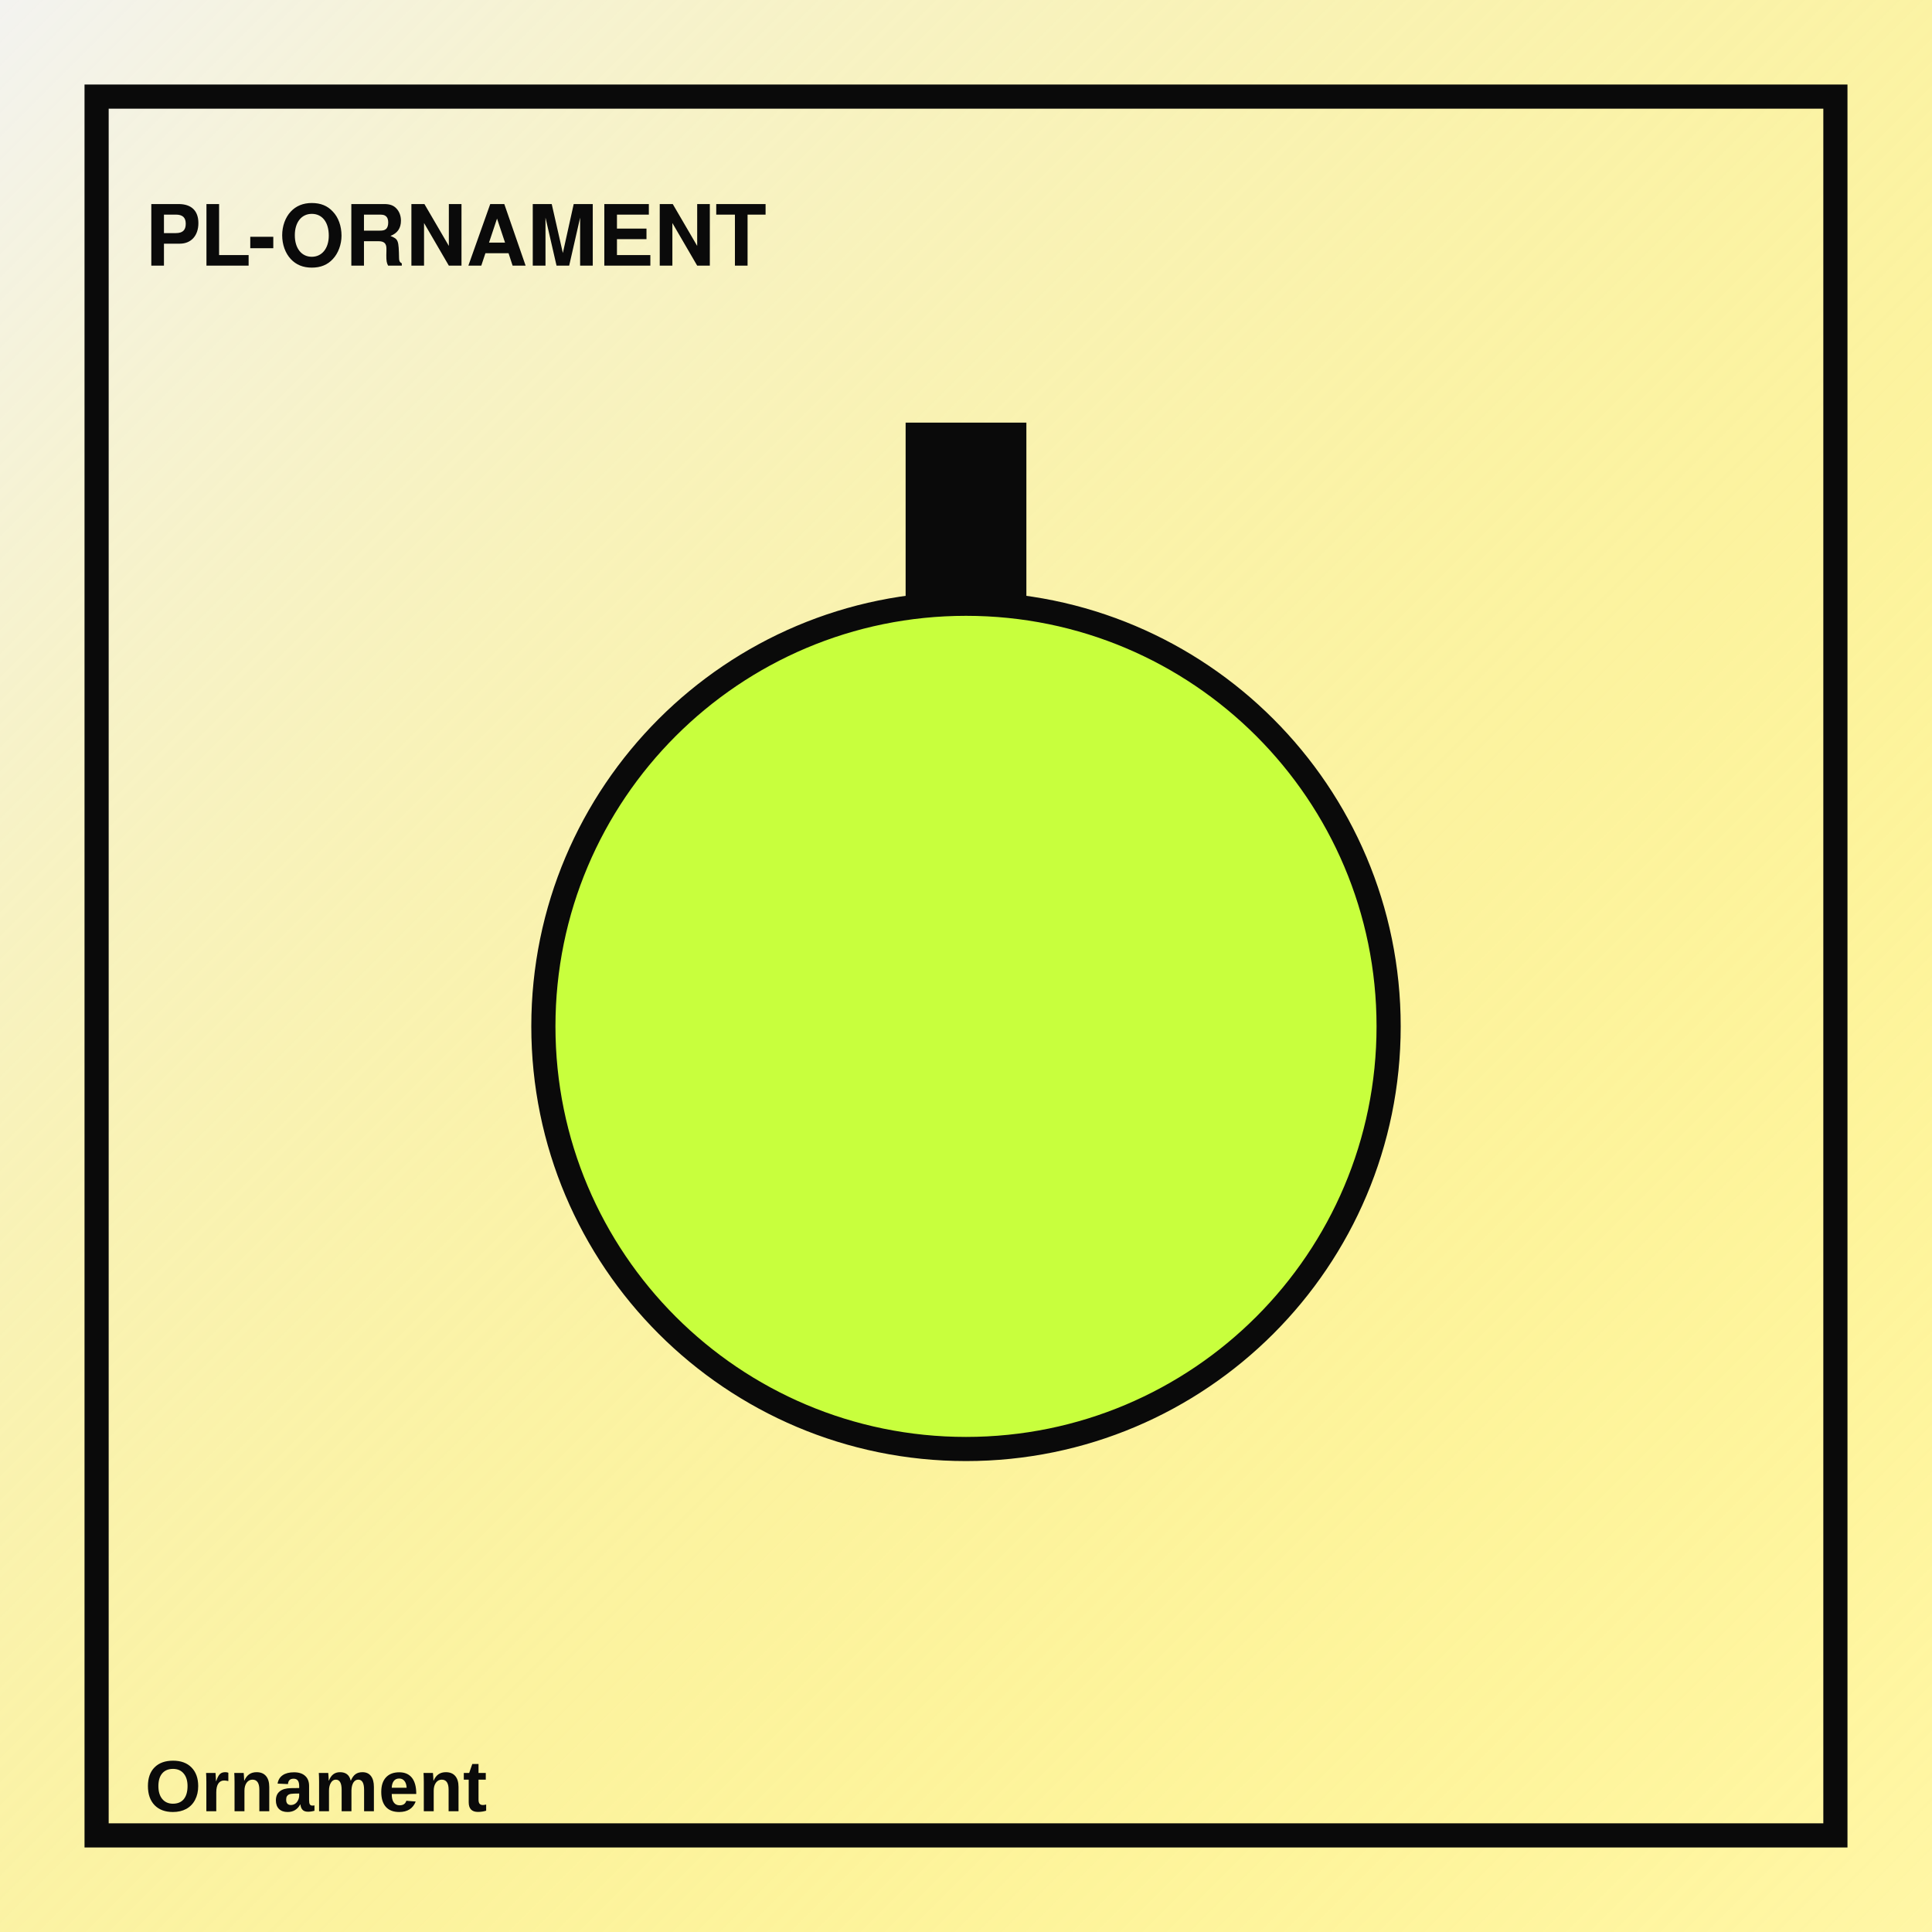
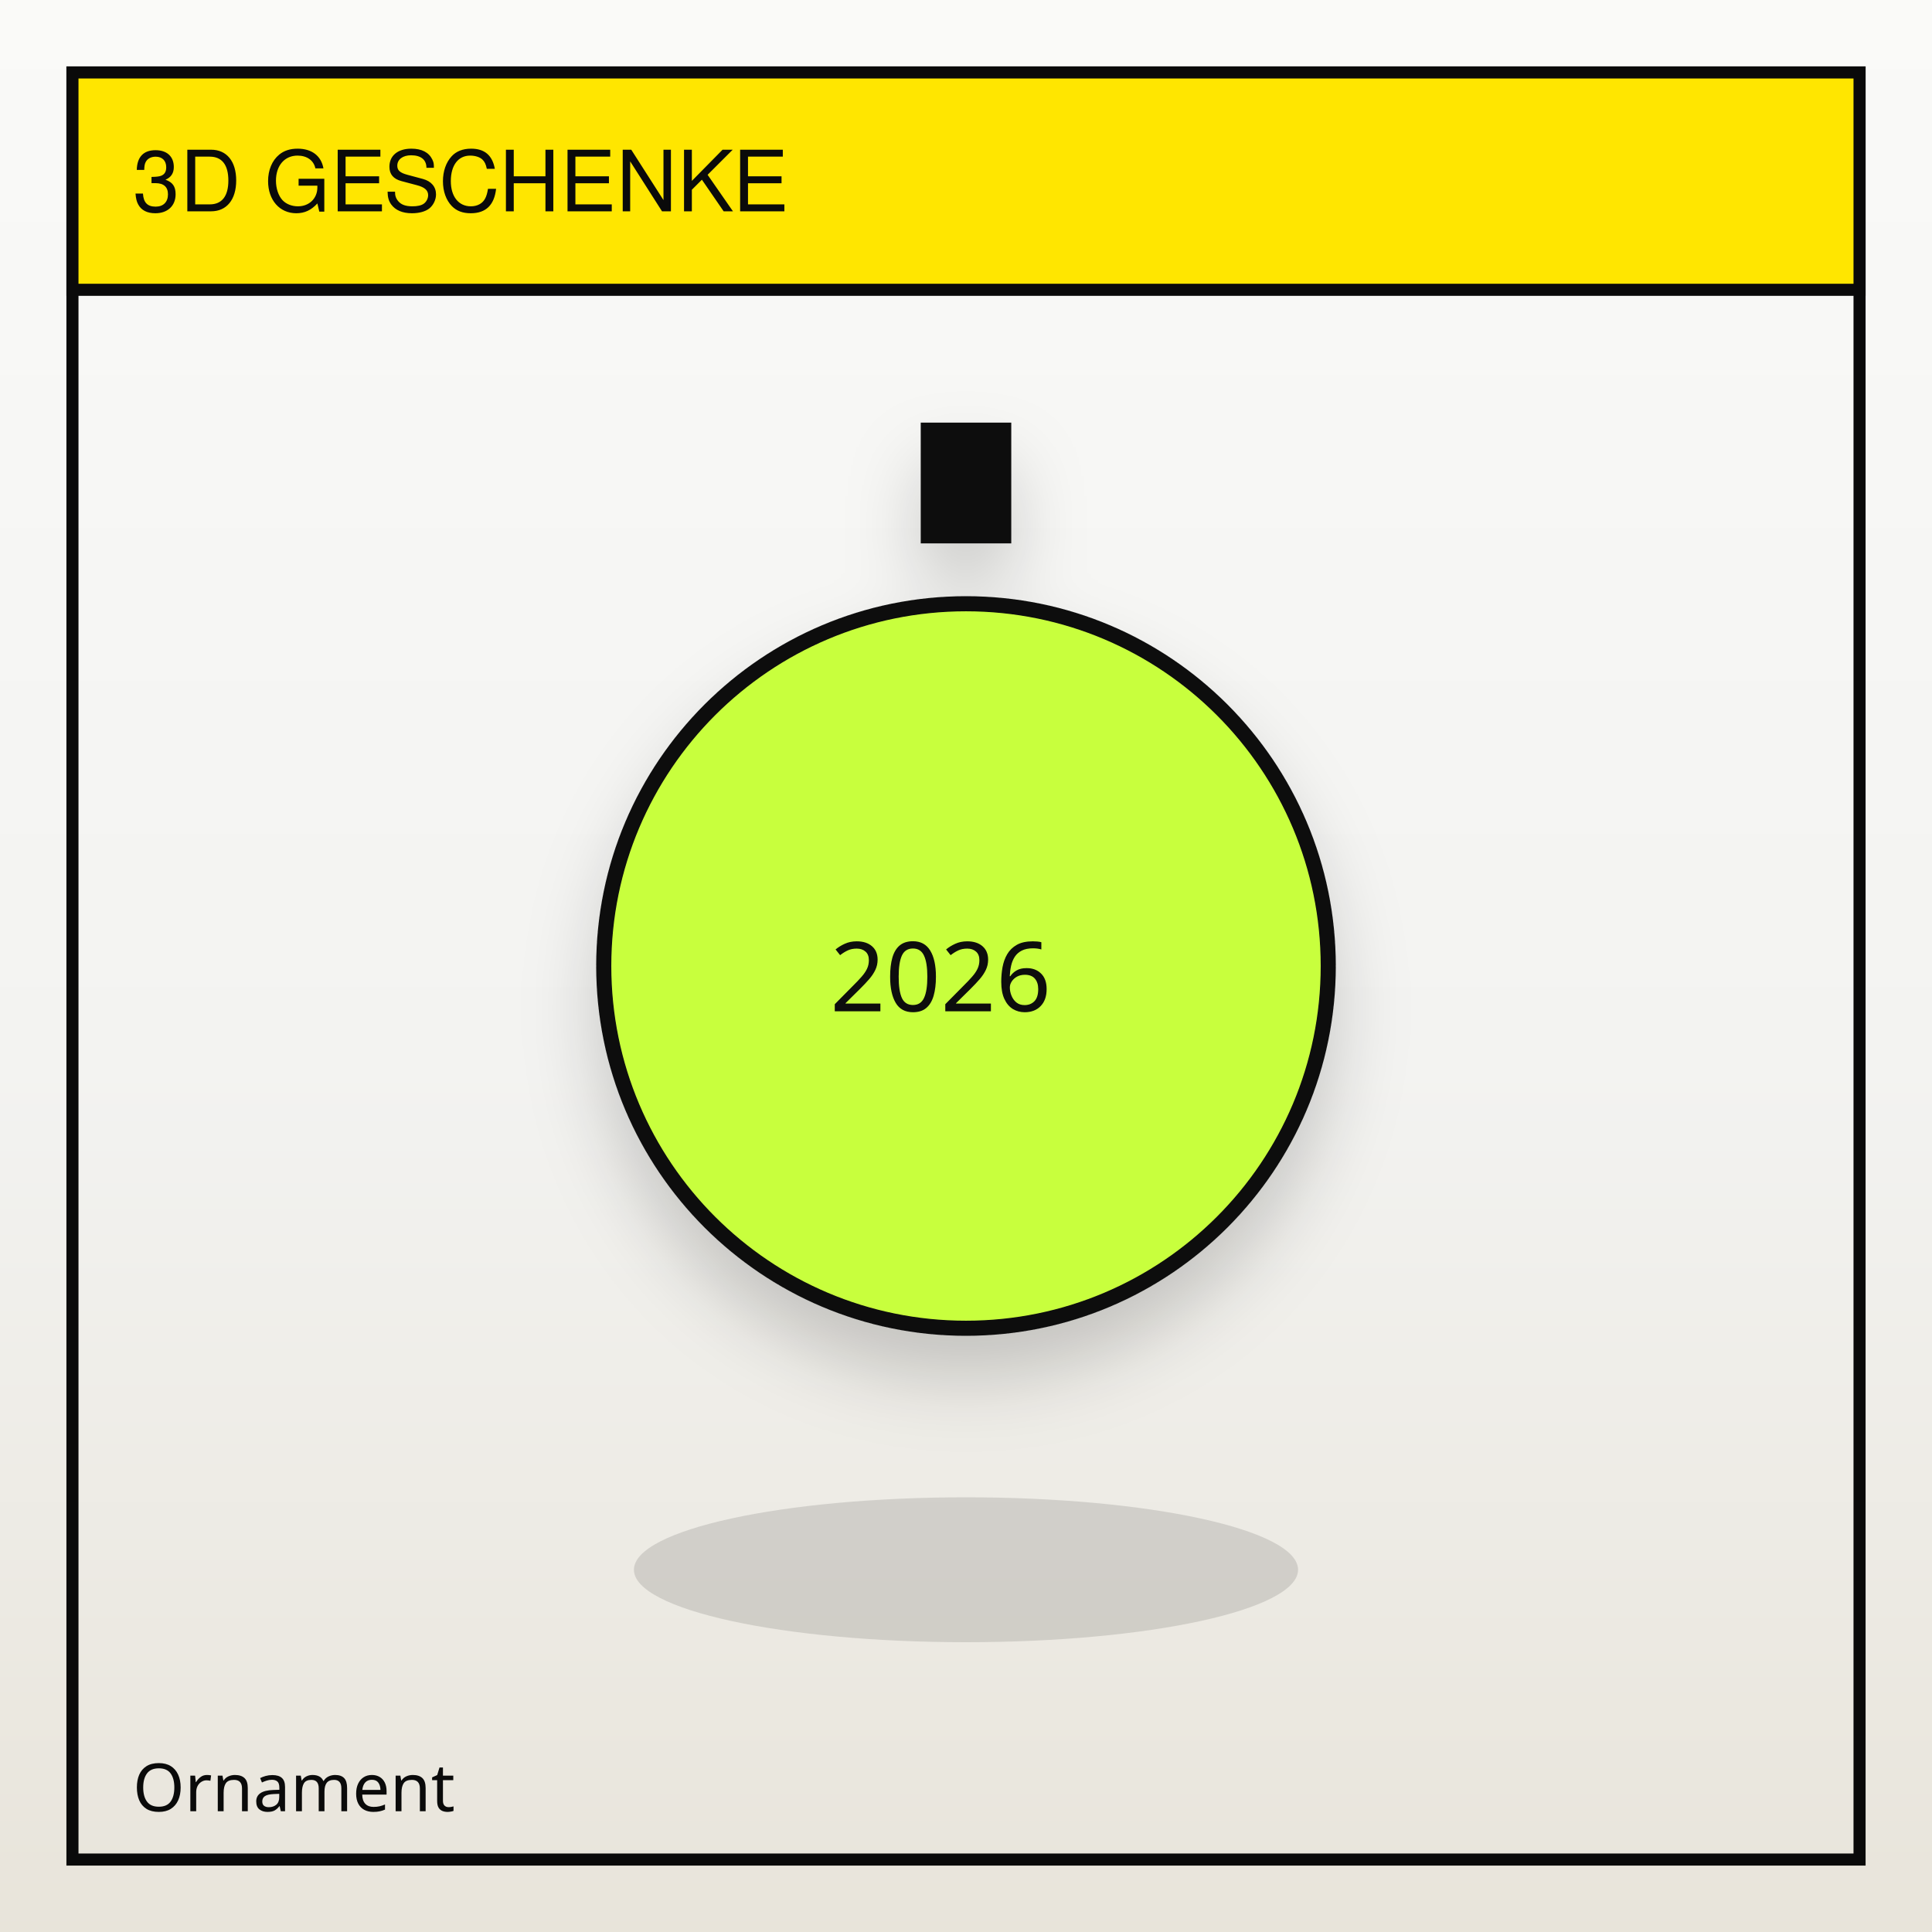
- <svg xmlns="http://www.w3.org/2000/svg" width="640" height="640" viewBox="0 0 320 320">
+ <svg xmlns="http://www.w3.org/2000/svg" width="800" height="800" viewBox="0 0 640 640">
  <defs>
-     <linearGradient id="bg" x1="0" y1="0" x2="1" y2="1">
-       <stop offset="0%" stop-color="#F3F3F1" />
-       <stop offset="100%" stop-color="#FFE600" stop-opacity="0.35" />
+     <linearGradient id="bg" x1="0" y1="0" x2="0" y2="1">
+       <stop offset="0%" stop-color="#FAFAF8" />
+       <stop offset="55%" stop-color="#F3F3F1" />
+       <stop offset="100%" stop-color="#E8E4DA" />
    </linearGradient>
+     <linearGradient id="glow" x1="0" y1="0" x2="0" y2="1">
+       <stop offset="0%" stop-color="#FFE600" stop-opacity="0.15" />
+       <stop offset="100%" stop-color="#FFE600" stop-opacity="0.55" />
+     </linearGradient>
+     <filter id="soft" x="-20%" y="-20%" width="140%" height="140%">
+       <feDropShadow dx="0" dy="14" stdDeviation="12" flood-color="#0A0A0A" flood-opacity="0.18" />
+     </filter>
  </defs>
-   <rect width="320" height="320" fill="url(#bg)" />
-   <rect x="16" y="16" width="288" height="288" fill="none" stroke="#0A0A0A" stroke-width="4" />
-   <circle cx="160" cy="170" r="70" fill="#C8FF3D" stroke="#0A0A0A" stroke-width="4" />
-   <rect x="150" y="70" width="20" height="30" fill="#0A0A0A" />
-   <text x="24" y="44" font-family="Arial Black, Helvetica, sans-serif" font-size="14" font-weight="900" fill="#0A0A0A">PL-ORNAMENT</text>
-   <text x="24" y="300" font-family="Arial, sans-serif" font-size="12" font-weight="700" fill="#0A0A0A">Ornament</text>
+   <rect width="640" height="640" fill="url(#bg)" />
+   <rect x="24" y="24" width="592" height="592" fill="none" stroke="#0A0A0A" stroke-width="4" />
+   <rect x="24" y="24" width="592" height="72" fill="#FFE600" stroke="#0A0A0A" stroke-width="4" />
+   <text x="44" y="70" font-family="Arial Black, Helvetica, sans-serif" font-size="28" fill="#0A0A0A">3D GESCHENKE</text>
+   <ellipse cx="320" cy="520" rx="110" ry="24" fill="#000" opacity="0.12" />
+   <g filter="url(#soft)">
+     <rect x="305" y="140" width="30" height="40" fill="#0A0A0A" />
+     <circle cx="320" cy="160" r="12" fill="none" stroke="#0A0A0A" stroke-width="5" />
+     <circle cx="320" cy="320" r="120" fill="#C8FF3D" stroke="#0A0A0A" stroke-width="5" />
+     <text x="275" y="335" font-family="Arial Black,sans-serif" font-size="32" fill="#0A0A0A">2026</text>
+   </g>
+   <text x="44" y="600" font-family="Arial Black,sans-serif" font-size="22" fill="#0A0A0A">Ornament</text>
</svg>
